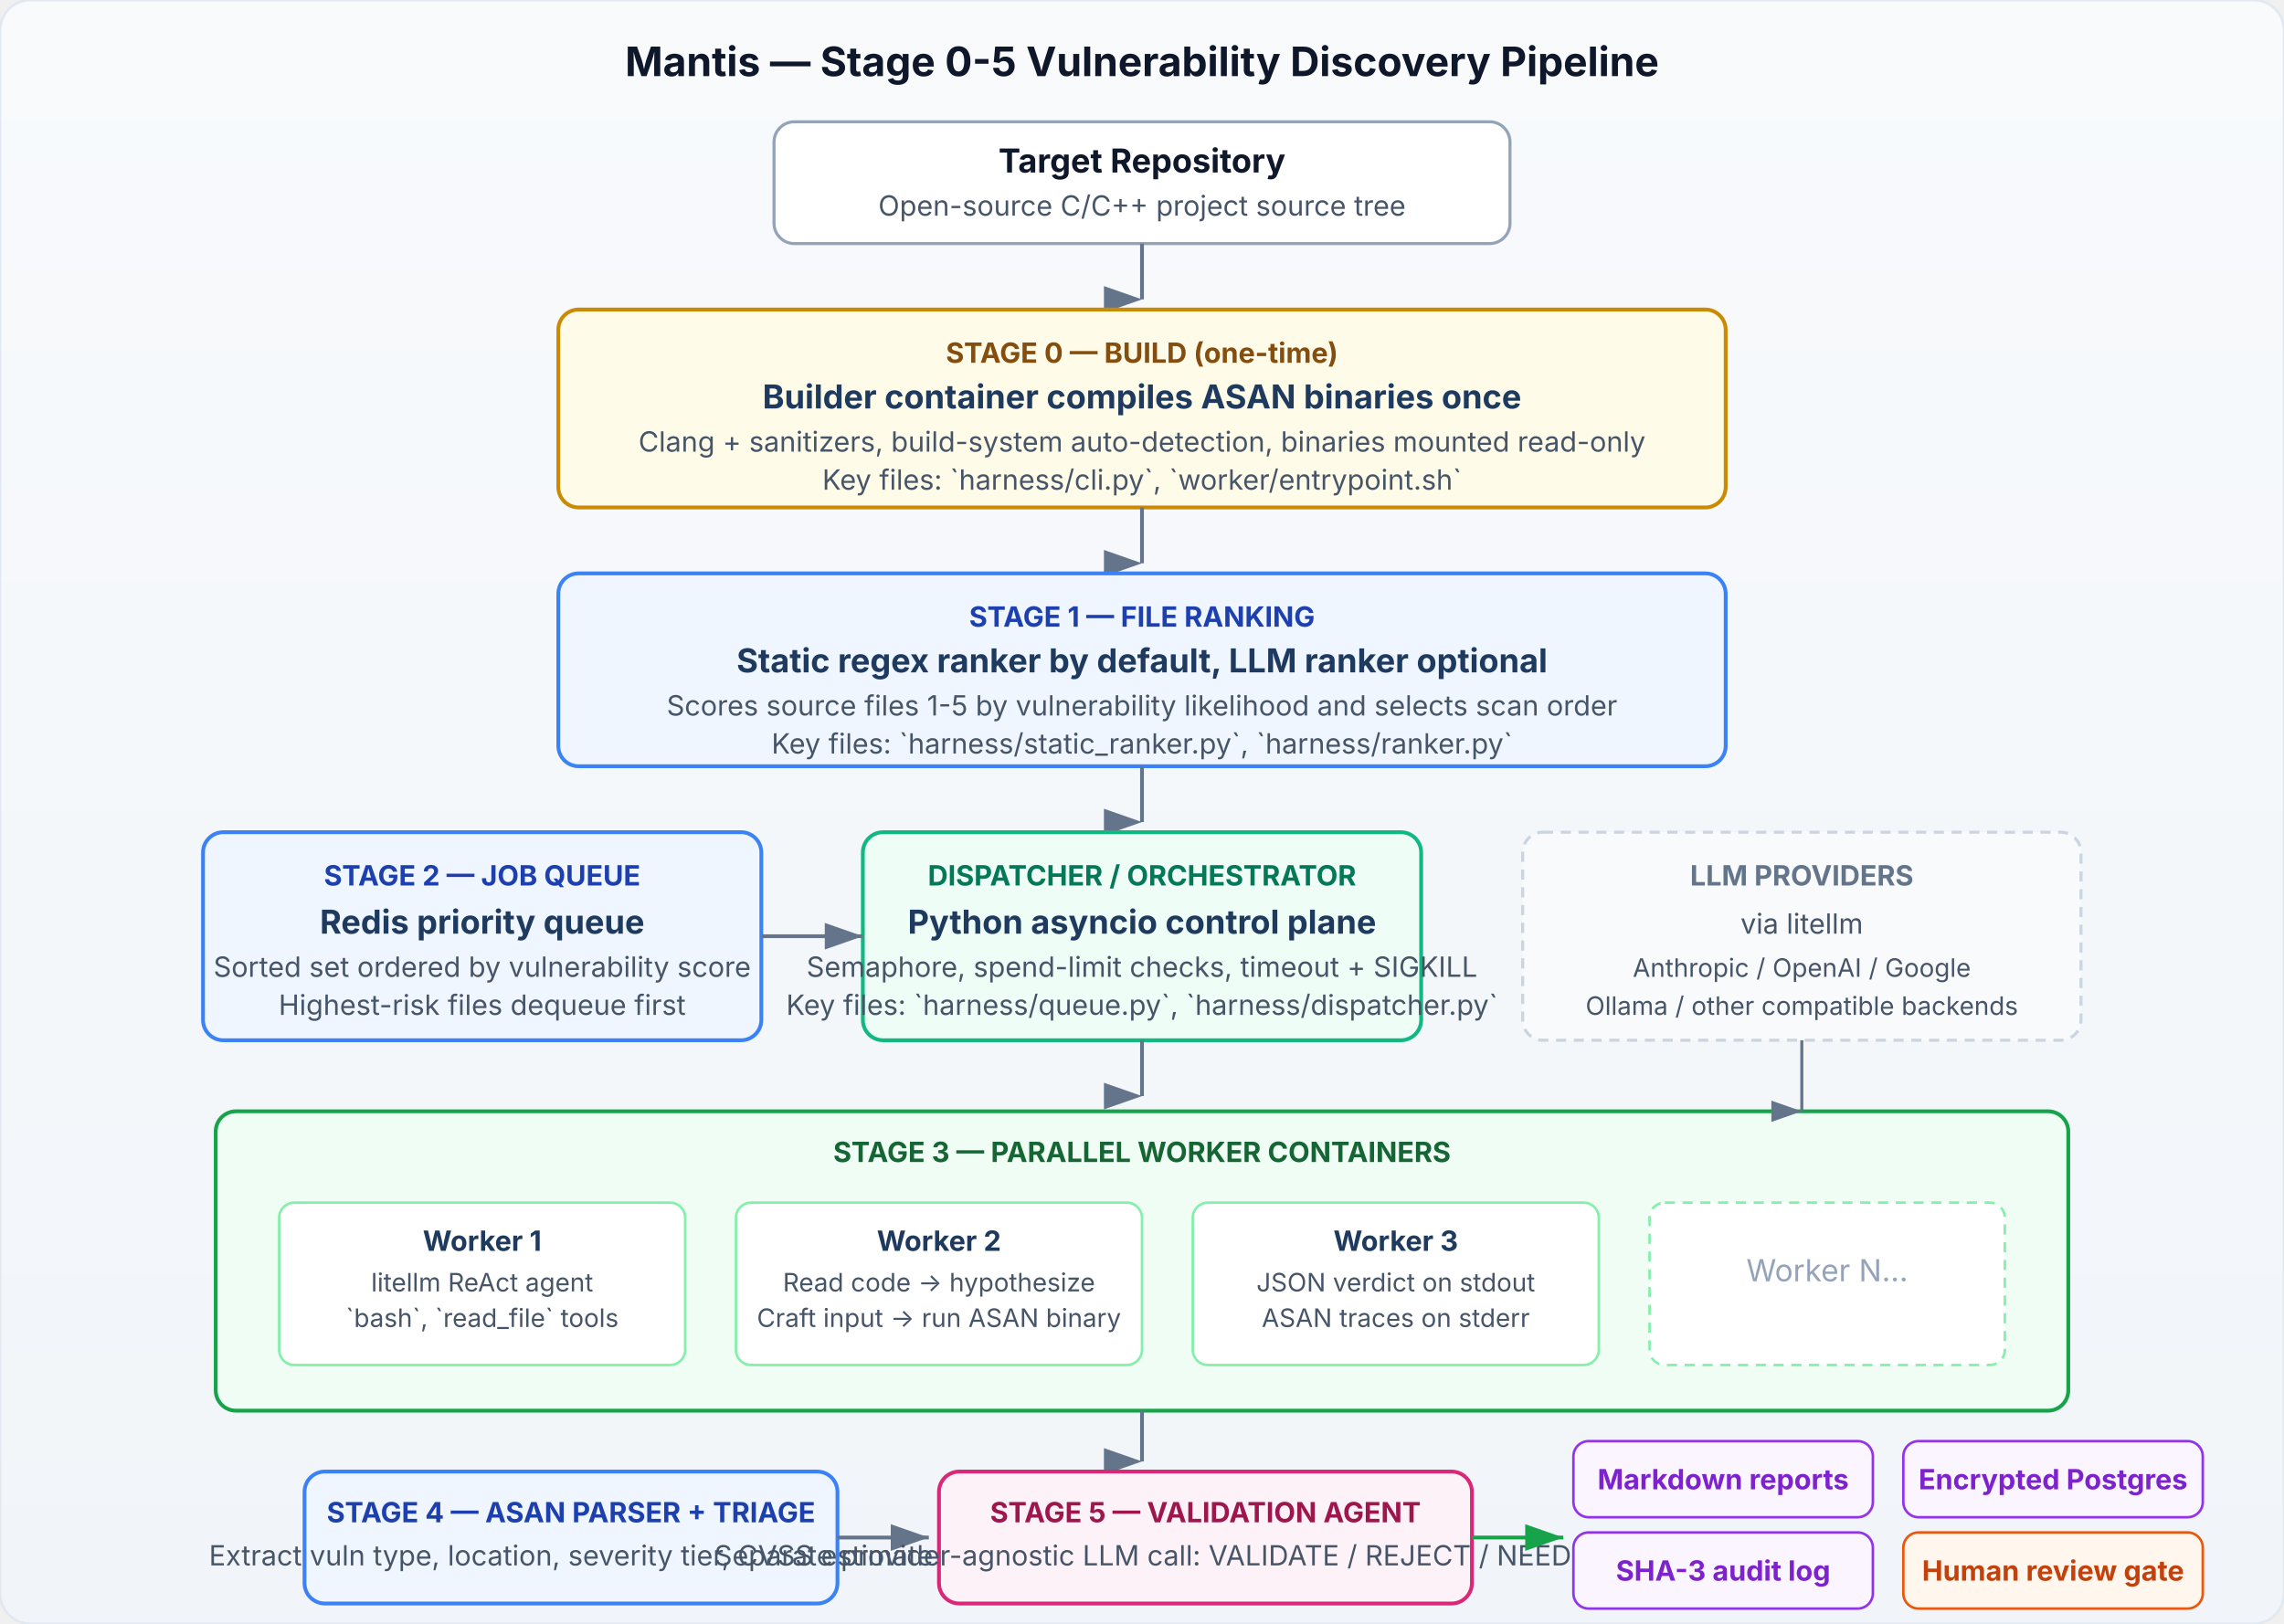
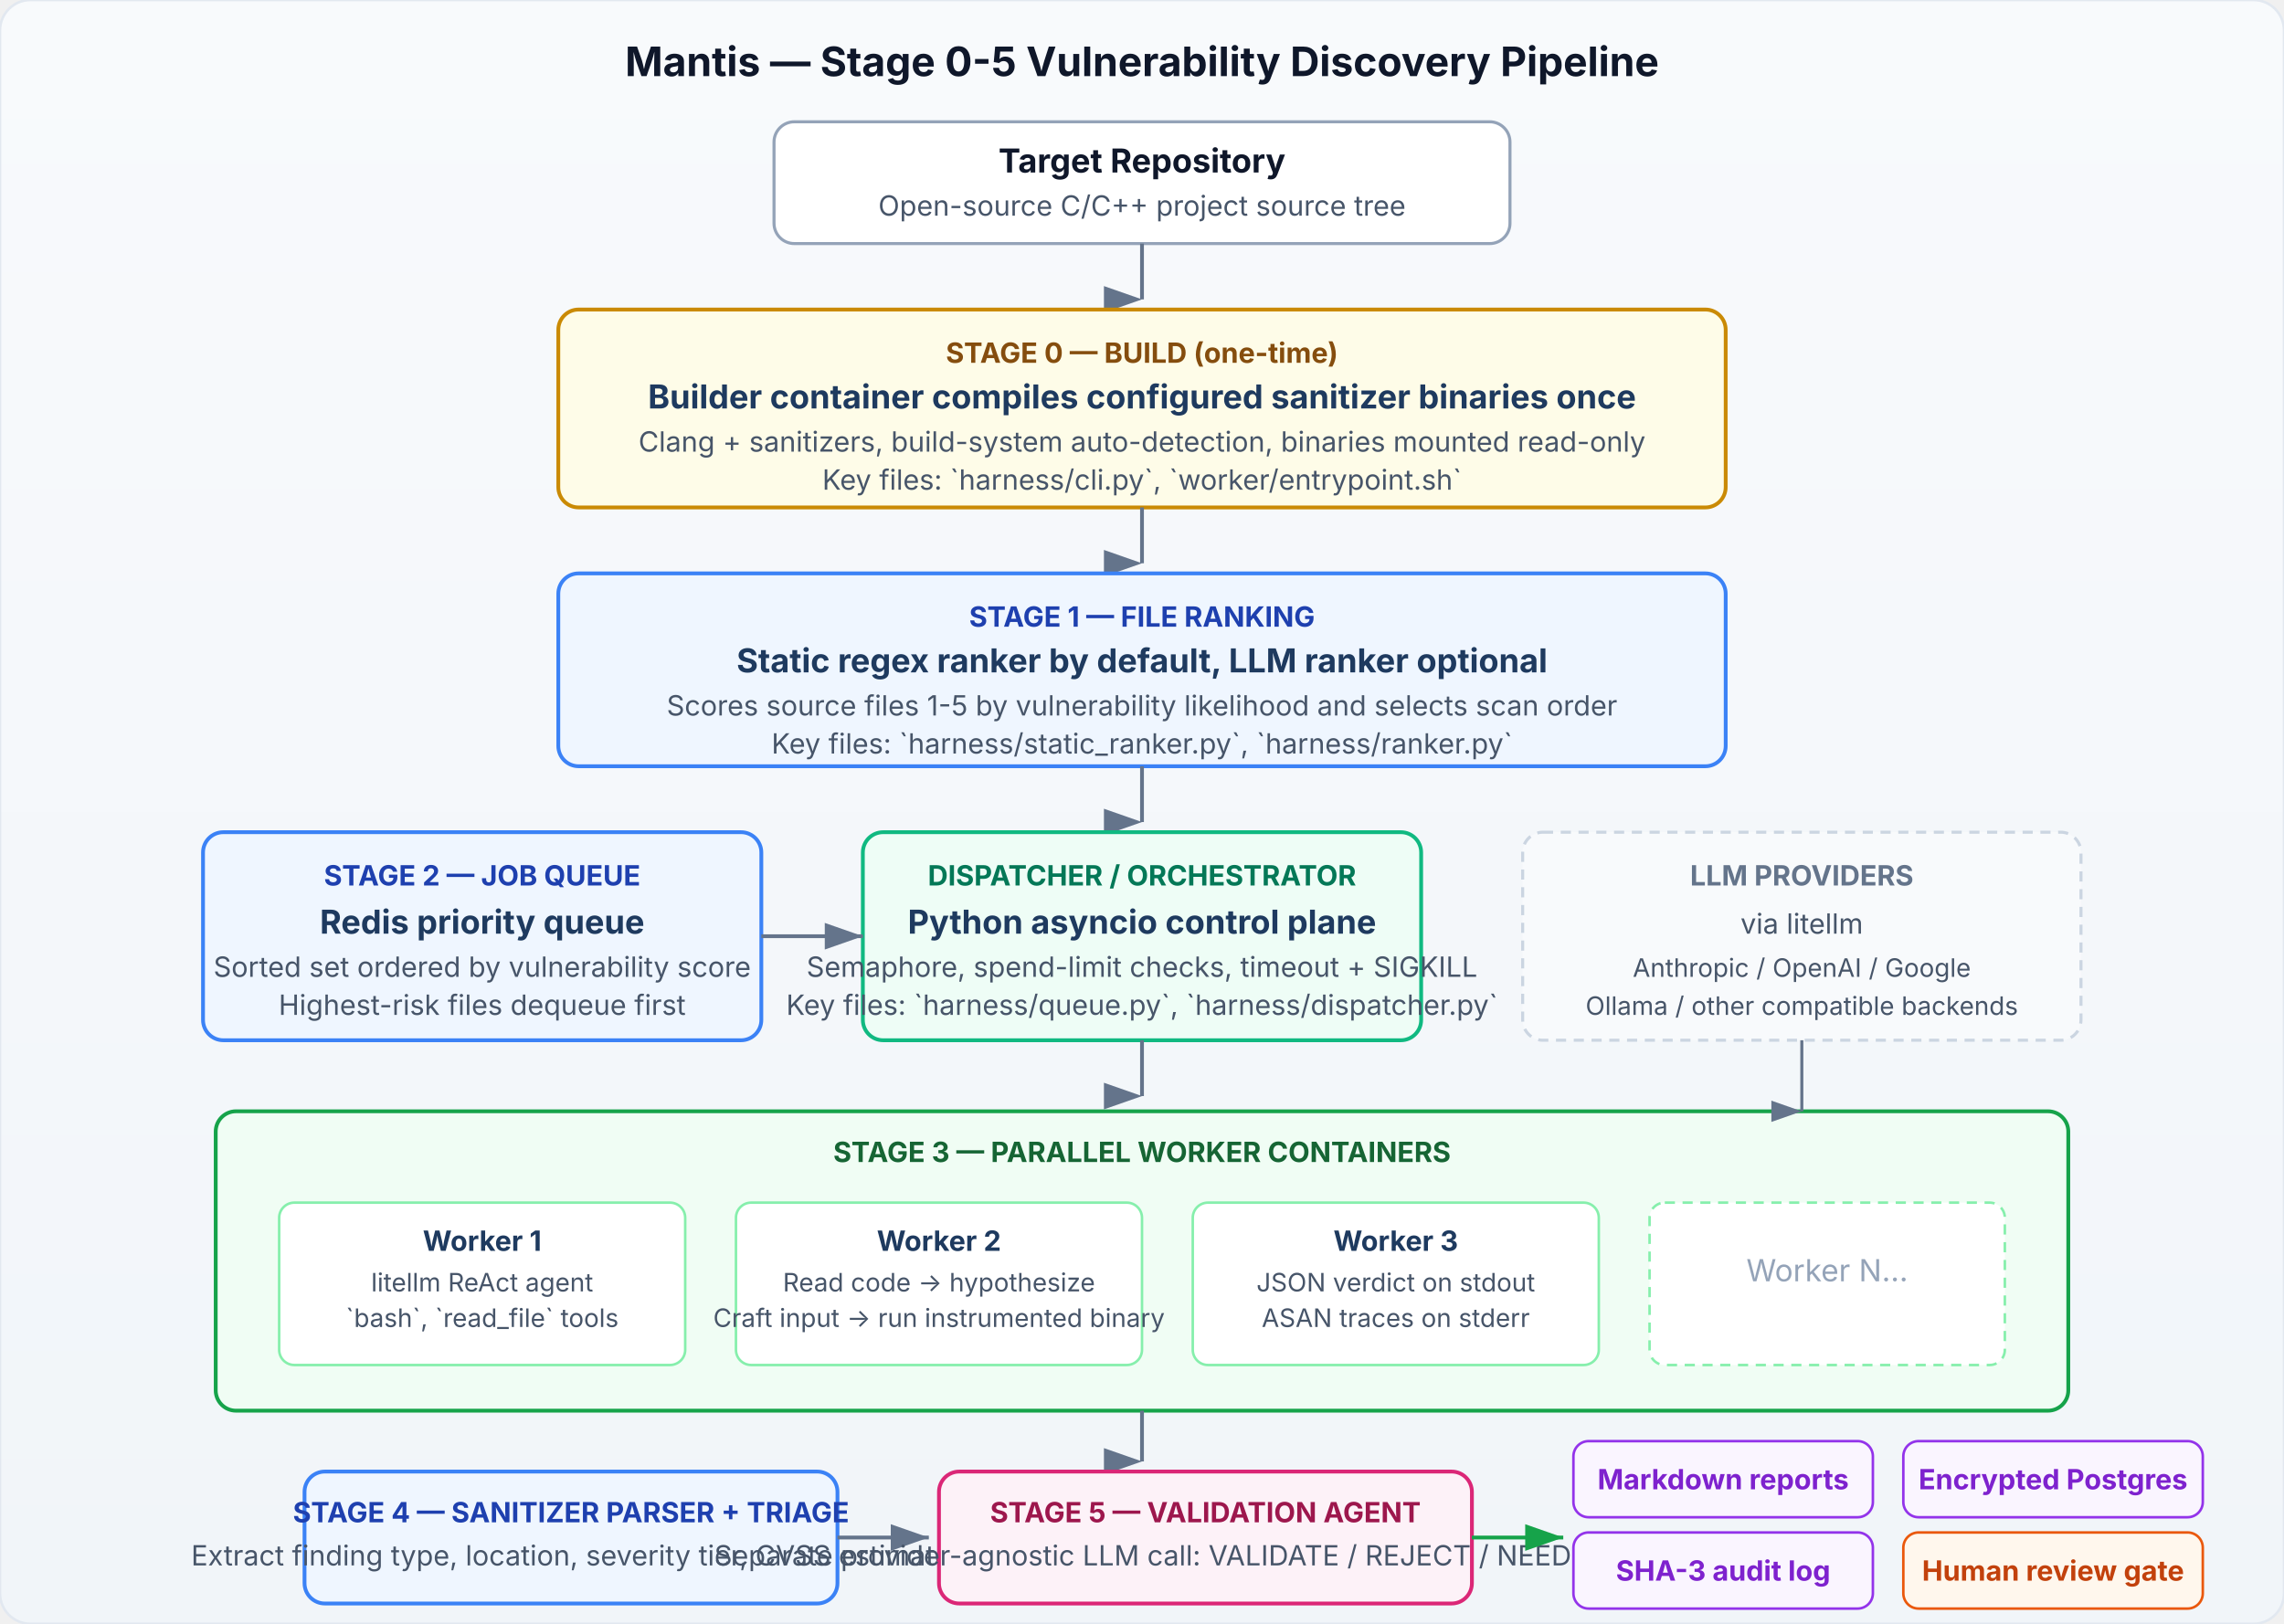
<svg xmlns="http://www.w3.org/2000/svg" viewBox="0 0 900 640" font-family="system-ui, -apple-system, sans-serif" font-size="13">
  <defs>
    <marker id="arrow" viewBox="0 0 10 7" refX="10" refY="3.5" markerWidth="10" markerHeight="7" orient="auto-start-auto">
      <polygon points="0 0, 10 3.5, 0 7" fill="#64748b" />
    </marker>
    <marker id="arrow-green" viewBox="0 0 10 7" refX="10" refY="3.5" markerWidth="10" markerHeight="7" orient="auto-start-auto">
      <polygon points="0 0, 10 3.5, 0 7" fill="#16a34a" />
    </marker>
    <linearGradient id="bg" x1="0%" y1="0%" x2="0%" y2="100%">
      <stop offset="0%" style="stop-color:#f8fafc" />
      <stop offset="100%" style="stop-color:#f1f5f9" />
    </linearGradient>
  </defs>
  <rect width="900" height="640" rx="12" fill="url(#bg)" stroke="#e2e8f0" stroke-width="1" />
  <text x="450" y="30" text-anchor="middle" font-size="16" font-weight="bold" fill="#0f172a">Mantis — Stage 0-5 Vulnerability Discovery Pipeline</text>
  <rect x="305" y="48" width="290" height="48" rx="8" fill="#ffffff" stroke="#94a3b8" stroke-width="1.2" />
  <text x="450" y="68" text-anchor="middle" font-weight="bold" fill="#0f172a">Target Repository</text>
  <text x="450" y="85" text-anchor="middle" fill="#475569" font-size="11">Open-source C/C++ project source tree</text>
  <line x1="450" y1="96" x2="450" y2="118" stroke="#64748b" stroke-width="1.5" marker-end="url(#arrow)" />
  <rect x="220" y="122" width="460" height="78" rx="8" fill="#fefce8" stroke="#ca8a04" stroke-width="1.5" />
  <text x="450" y="143" text-anchor="middle" font-weight="bold" fill="#854d0e" font-size="11">STAGE 0 — BUILD (one-time)</text>
-   <text x="450" y="161" text-anchor="middle" font-weight="bold" fill="#1e3a5f">Builder container compiles ASAN binaries once</text>
+   <text x="450" y="161" text-anchor="middle" font-weight="bold" fill="#1e3a5f">Builder container compiles configured sanitizer binaries once</text>
  <text x="450" y="178" text-anchor="middle" fill="#475569" font-size="11">Clang + sanitizers, build-system auto-detection, binaries mounted read-only</text>
  <text x="450" y="193" text-anchor="middle" fill="#475569" font-size="11">Key files: `harness/cli.py`, `worker/entrypoint.sh`</text>
  <line x1="450" y1="200" x2="450" y2="222" stroke="#64748b" stroke-width="1.5" marker-end="url(#arrow)" />
  <rect x="220" y="226" width="460" height="76" rx="8" fill="#eff6ff" stroke="#3b82f6" stroke-width="1.5" />
  <text x="450" y="247" text-anchor="middle" font-weight="bold" fill="#1e40af" font-size="11">STAGE 1 — FILE RANKING</text>
  <text x="450" y="265" text-anchor="middle" font-weight="bold" fill="#1e3a5f">Static regex ranker by default, LLM ranker optional</text>
  <text x="450" y="282" text-anchor="middle" fill="#475569" font-size="11">Scores source files 1-5 by vulnerability likelihood and selects scan order</text>
  <text x="450" y="297" text-anchor="middle" fill="#475569" font-size="11">Key files: `harness/static_ranker.py`, `harness/ranker.py`</text>
  <line x1="450" y1="302" x2="450" y2="324" stroke="#64748b" stroke-width="1.5" marker-end="url(#arrow)" />
  <rect x="80" y="328" width="220" height="82" rx="8" fill="#eff6ff" stroke="#3b82f6" stroke-width="1.5" />
  <text x="190" y="349" text-anchor="middle" font-weight="bold" fill="#1e40af" font-size="11">STAGE 2 — JOB QUEUE</text>
  <text x="190" y="368" text-anchor="middle" font-weight="bold" fill="#1e3a5f">Redis priority queue</text>
  <text x="190" y="385" text-anchor="middle" fill="#475569" font-size="11">Sorted set ordered by vulnerability score</text>
  <text x="190" y="400" text-anchor="middle" fill="#475569" font-size="11">Highest-risk files dequeue first</text>
  <rect x="340" y="328" width="220" height="82" rx="8" fill="#eefdf6" stroke="#10b981" stroke-width="1.5" />
  <text x="450" y="349" text-anchor="middle" font-weight="bold" fill="#047857" font-size="11">DISPATCHER / ORCHESTRATOR</text>
  <text x="450" y="368" text-anchor="middle" font-weight="bold" fill="#1e3a5f">Python asyncio control plane</text>
  <text x="450" y="385" text-anchor="middle" fill="#475569" font-size="11">Semaphore, spend-limit checks, timeout + SIGKILL</text>
  <text x="450" y="400" text-anchor="middle" fill="#475569" font-size="11">Key files: `harness/queue.py`, `harness/dispatcher.py`</text>
  <rect x="600" y="328" width="220" height="82" rx="8" fill="#f8fafc" stroke="#cbd5e1" stroke-width="1.2" stroke-dasharray="4,3" />
  <text x="710" y="349" text-anchor="middle" font-weight="bold" fill="#64748b" font-size="11">LLM PROVIDERS</text>
  <text x="710" y="368" text-anchor="middle" fill="#475569" font-size="11">via litellm</text>
  <text x="710" y="385" text-anchor="middle" fill="#475569" font-size="10">Anthropic / OpenAI / Google</text>
  <text x="710" y="400" text-anchor="middle" fill="#475569" font-size="10">Ollama / other compatible backends</text>
  <line x1="300" y1="369" x2="340" y2="369" stroke="#64748b" stroke-width="1.5" marker-end="url(#arrow)" />
  <line x1="450" y1="410" x2="450" y2="432" stroke="#64748b" stroke-width="1.5" marker-end="url(#arrow)" />
  <rect x="85" y="438" width="730" height="118" rx="8" fill="#f0fdf4" stroke="#16a34a" stroke-width="1.5" />
  <text x="450" y="458" text-anchor="middle" font-weight="bold" fill="#166534" font-size="11">STAGE 3 — PARALLEL WORKER CONTAINERS</text>
  <rect x="110" y="474" width="160" height="64" rx="6" fill="#ffffff" stroke="#86efac" stroke-width="1" />
  <text x="190" y="493" text-anchor="middle" font-weight="bold" fill="#1e3a5f" font-size="11">Worker 1</text>
  <text x="190" y="509" text-anchor="middle" fill="#475569" font-size="10">litellm ReAct agent</text>
  <text x="190" y="523" text-anchor="middle" fill="#475569" font-size="10">`bash`, `read_file` tools</text>
  <rect x="290" y="474" width="160" height="64" rx="6" fill="#ffffff" stroke="#86efac" stroke-width="1" />
  <text x="370" y="493" text-anchor="middle" font-weight="bold" fill="#1e3a5f" font-size="11">Worker 2</text>
  <text x="370" y="509" text-anchor="middle" fill="#475569" font-size="10">Read code → hypothesize</text>
-   <text x="370" y="523" text-anchor="middle" fill="#475569" font-size="10">Craft input → run ASAN binary</text>
+   <text x="370" y="523" text-anchor="middle" fill="#475569" font-size="10">Craft input → run instrumented binary</text>
  <rect x="470" y="474" width="160" height="64" rx="6" fill="#ffffff" stroke="#86efac" stroke-width="1" />
  <text x="550" y="493" text-anchor="middle" font-weight="bold" fill="#1e3a5f" font-size="11">Worker 3</text>
  <text x="550" y="509" text-anchor="middle" fill="#475569" font-size="10">JSON verdict on stdout</text>
  <text x="550" y="523" text-anchor="middle" fill="#475569" font-size="10">ASAN traces on stderr</text>
  <rect x="650" y="474" width="140" height="64" rx="6" fill="#ffffff" stroke="#86efac" stroke-width="1" stroke-dasharray="4,3" />
  <text x="720" y="505" text-anchor="middle" fill="#94a3b8" font-size="12">Worker N...</text>
  <line x1="710" y1="410" x2="710" y2="438" stroke="#64748b" stroke-width="1.2" marker-end="url(#arrow)" />
  <line x1="450" y1="556" x2="450" y2="576" stroke="#64748b" stroke-width="1.5" marker-end="url(#arrow)" />
  <rect x="120" y="580" width="210" height="52" rx="8" fill="#eff6ff" stroke="#3b82f6" stroke-width="1.5" />
-   <text x="225" y="600" text-anchor="middle" font-weight="bold" fill="#1e40af" font-size="11">STAGE 4 — ASAN PARSER + TRIAGE</text>
-   <text x="225" y="617" text-anchor="middle" fill="#475569" font-size="11">Extract vuln type, location, severity tier, CVSS estimate</text>
+   <text x="225" y="600" text-anchor="middle" font-weight="bold" fill="#1e40af" font-size="11">STAGE 4 — SANITIZER PARSER + TRIAGE</text>
+   <text x="225" y="617" text-anchor="middle" fill="#475569" font-size="11">Extract finding type, location, severity tier, CVSS estimate</text>
  <line x1="330" y1="606" x2="366" y2="606" stroke="#64748b" stroke-width="1.5" marker-end="url(#arrow)" />
  <rect x="370" y="580" width="210" height="52" rx="8" fill="#fdf2f8" stroke="#db2777" stroke-width="1.5" />
  <text x="475" y="600" text-anchor="middle" font-weight="bold" fill="#9d174d" font-size="11">STAGE 5 — VALIDATION AGENT</text>
  <text x="475" y="617" text-anchor="middle" fill="#475569" font-size="11">Separate provider-agnostic LLM call: VALIDATE / REJECT / NEEDS TRIAGE</text>
  <line x1="580" y1="606" x2="616" y2="606" stroke="#16a34a" stroke-width="1.5" marker-end="url(#arrow-green)" />
  <rect x="620" y="568" width="118" height="30" rx="6" fill="#faf5ff" stroke="#9333ea" stroke-width="1" />
  <text x="679" y="587" text-anchor="middle" font-weight="bold" fill="#7e22ce" font-size="11">Markdown reports</text>
  <rect x="750" y="568" width="118" height="30" rx="6" fill="#faf5ff" stroke="#9333ea" stroke-width="1" />
  <text x="809" y="587" text-anchor="middle" font-weight="bold" fill="#7e22ce" font-size="11">Encrypted Postgres</text>
  <rect x="620" y="604" width="118" height="30" rx="6" fill="#faf5ff" stroke="#9333ea" stroke-width="1" />
  <text x="679" y="623" text-anchor="middle" font-weight="bold" fill="#7e22ce" font-size="11">SHA-3 audit log</text>
  <rect x="750" y="604" width="118" height="30" rx="6" fill="#fff7ed" stroke="#ea580c" stroke-width="1" />
  <text x="809" y="623" text-anchor="middle" font-weight="bold" fill="#c2410c" font-size="11">Human review gate</text>
</svg>
